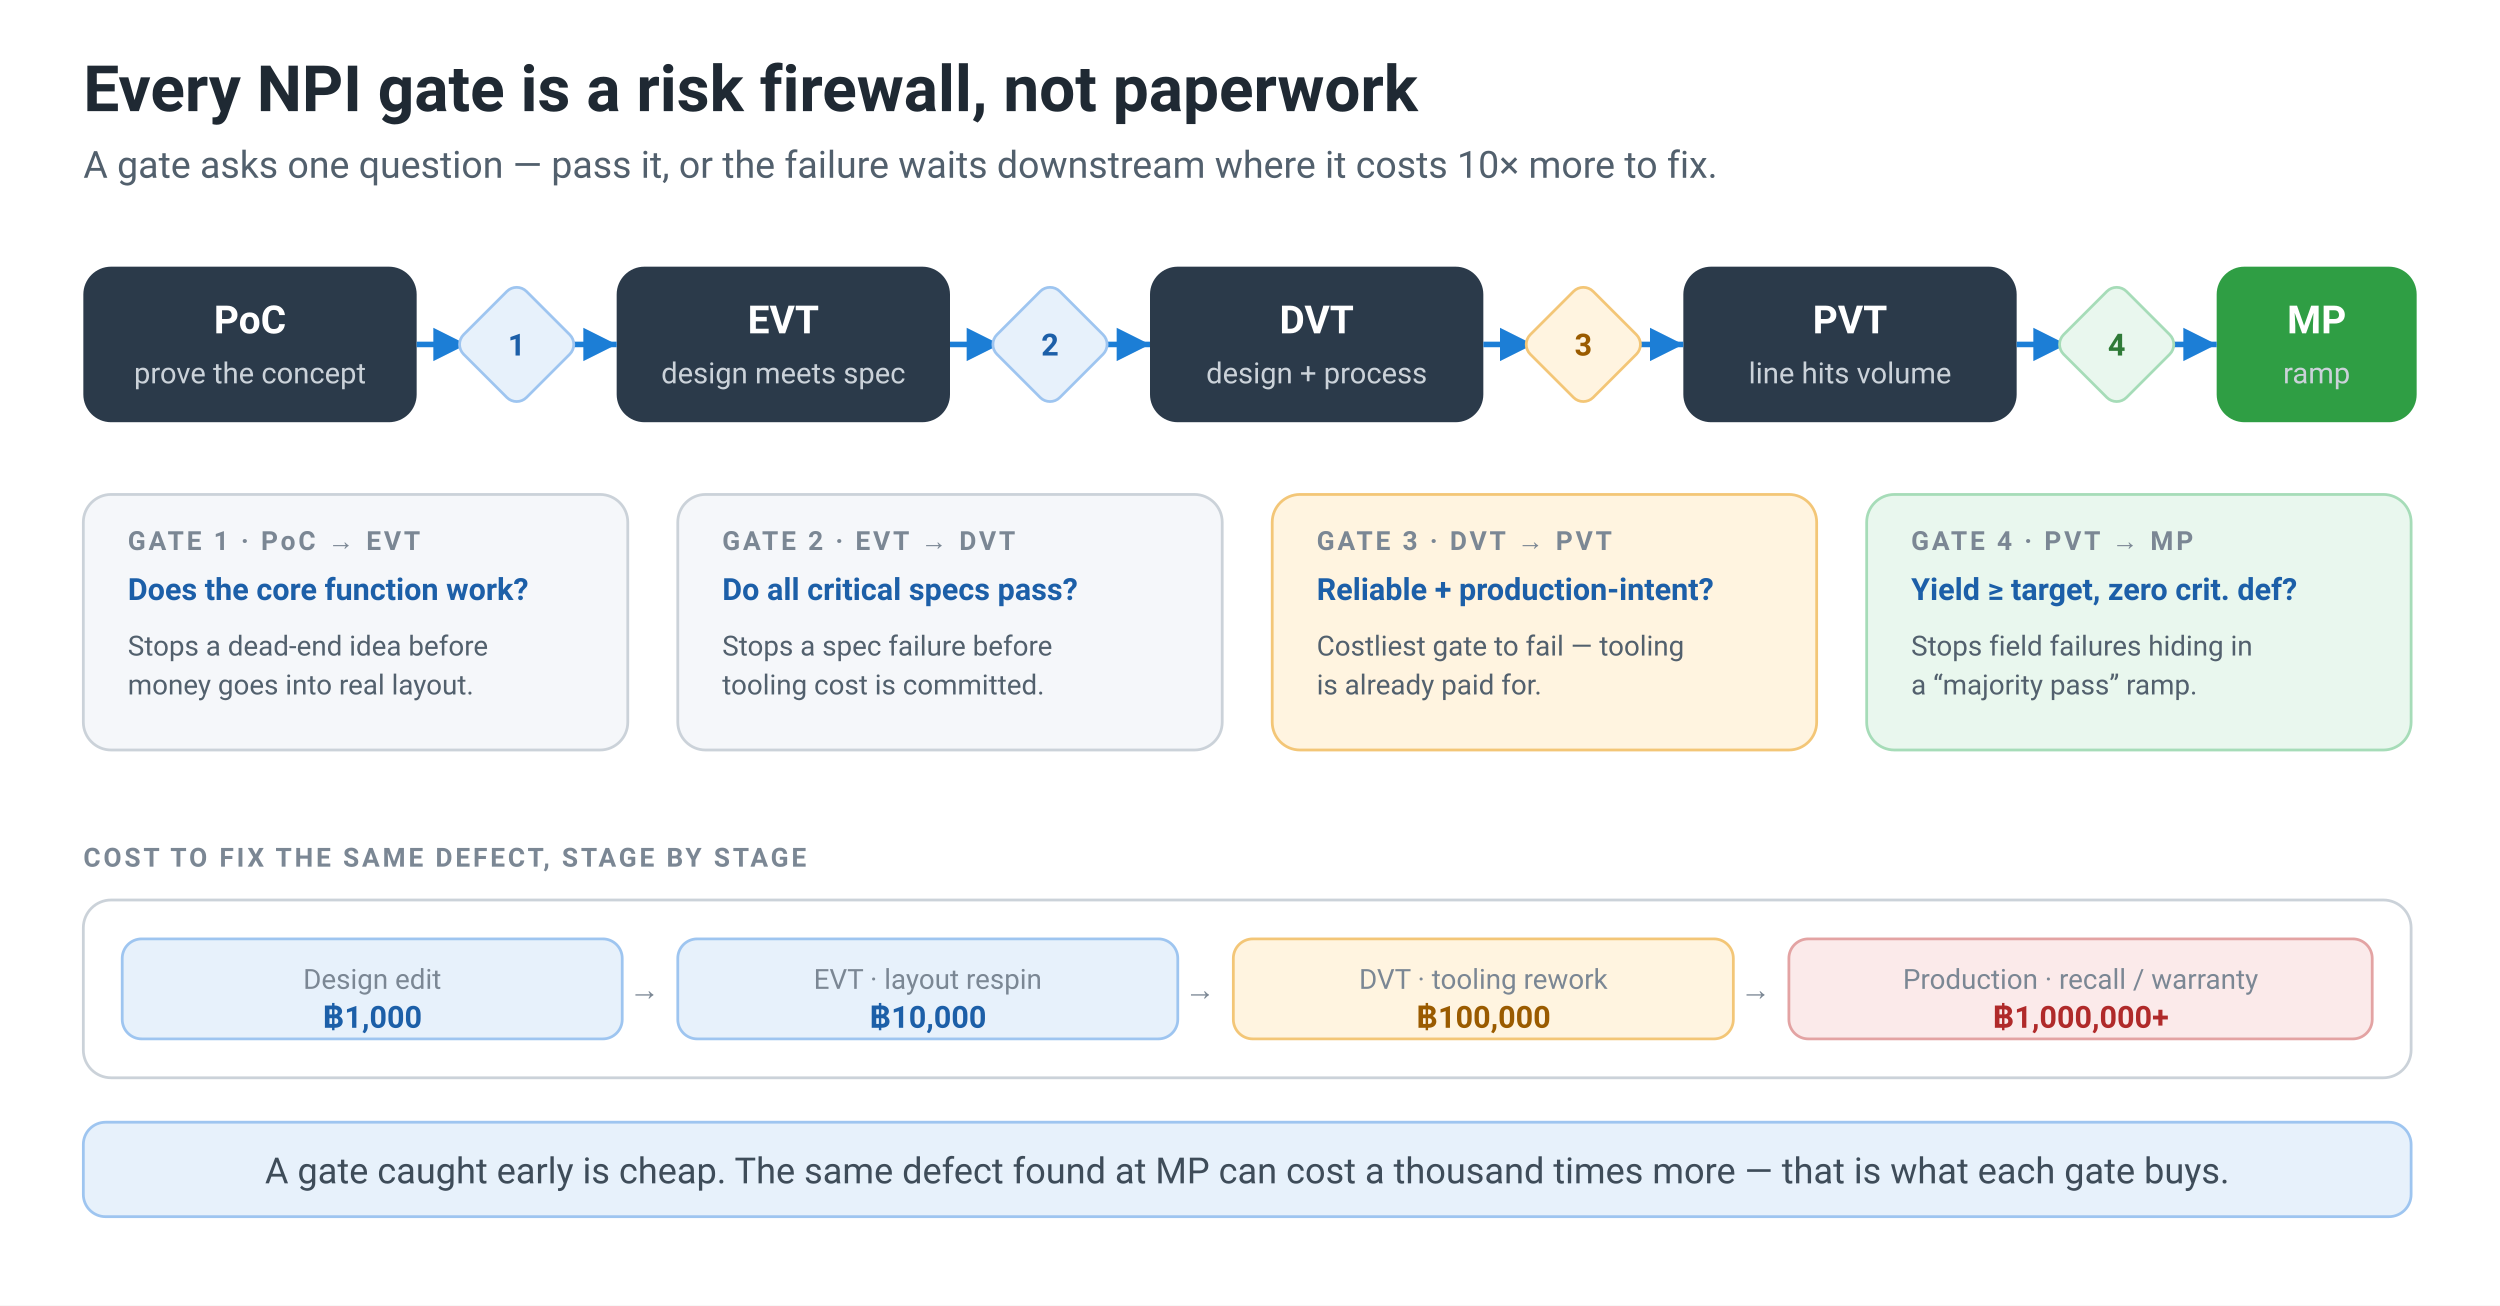
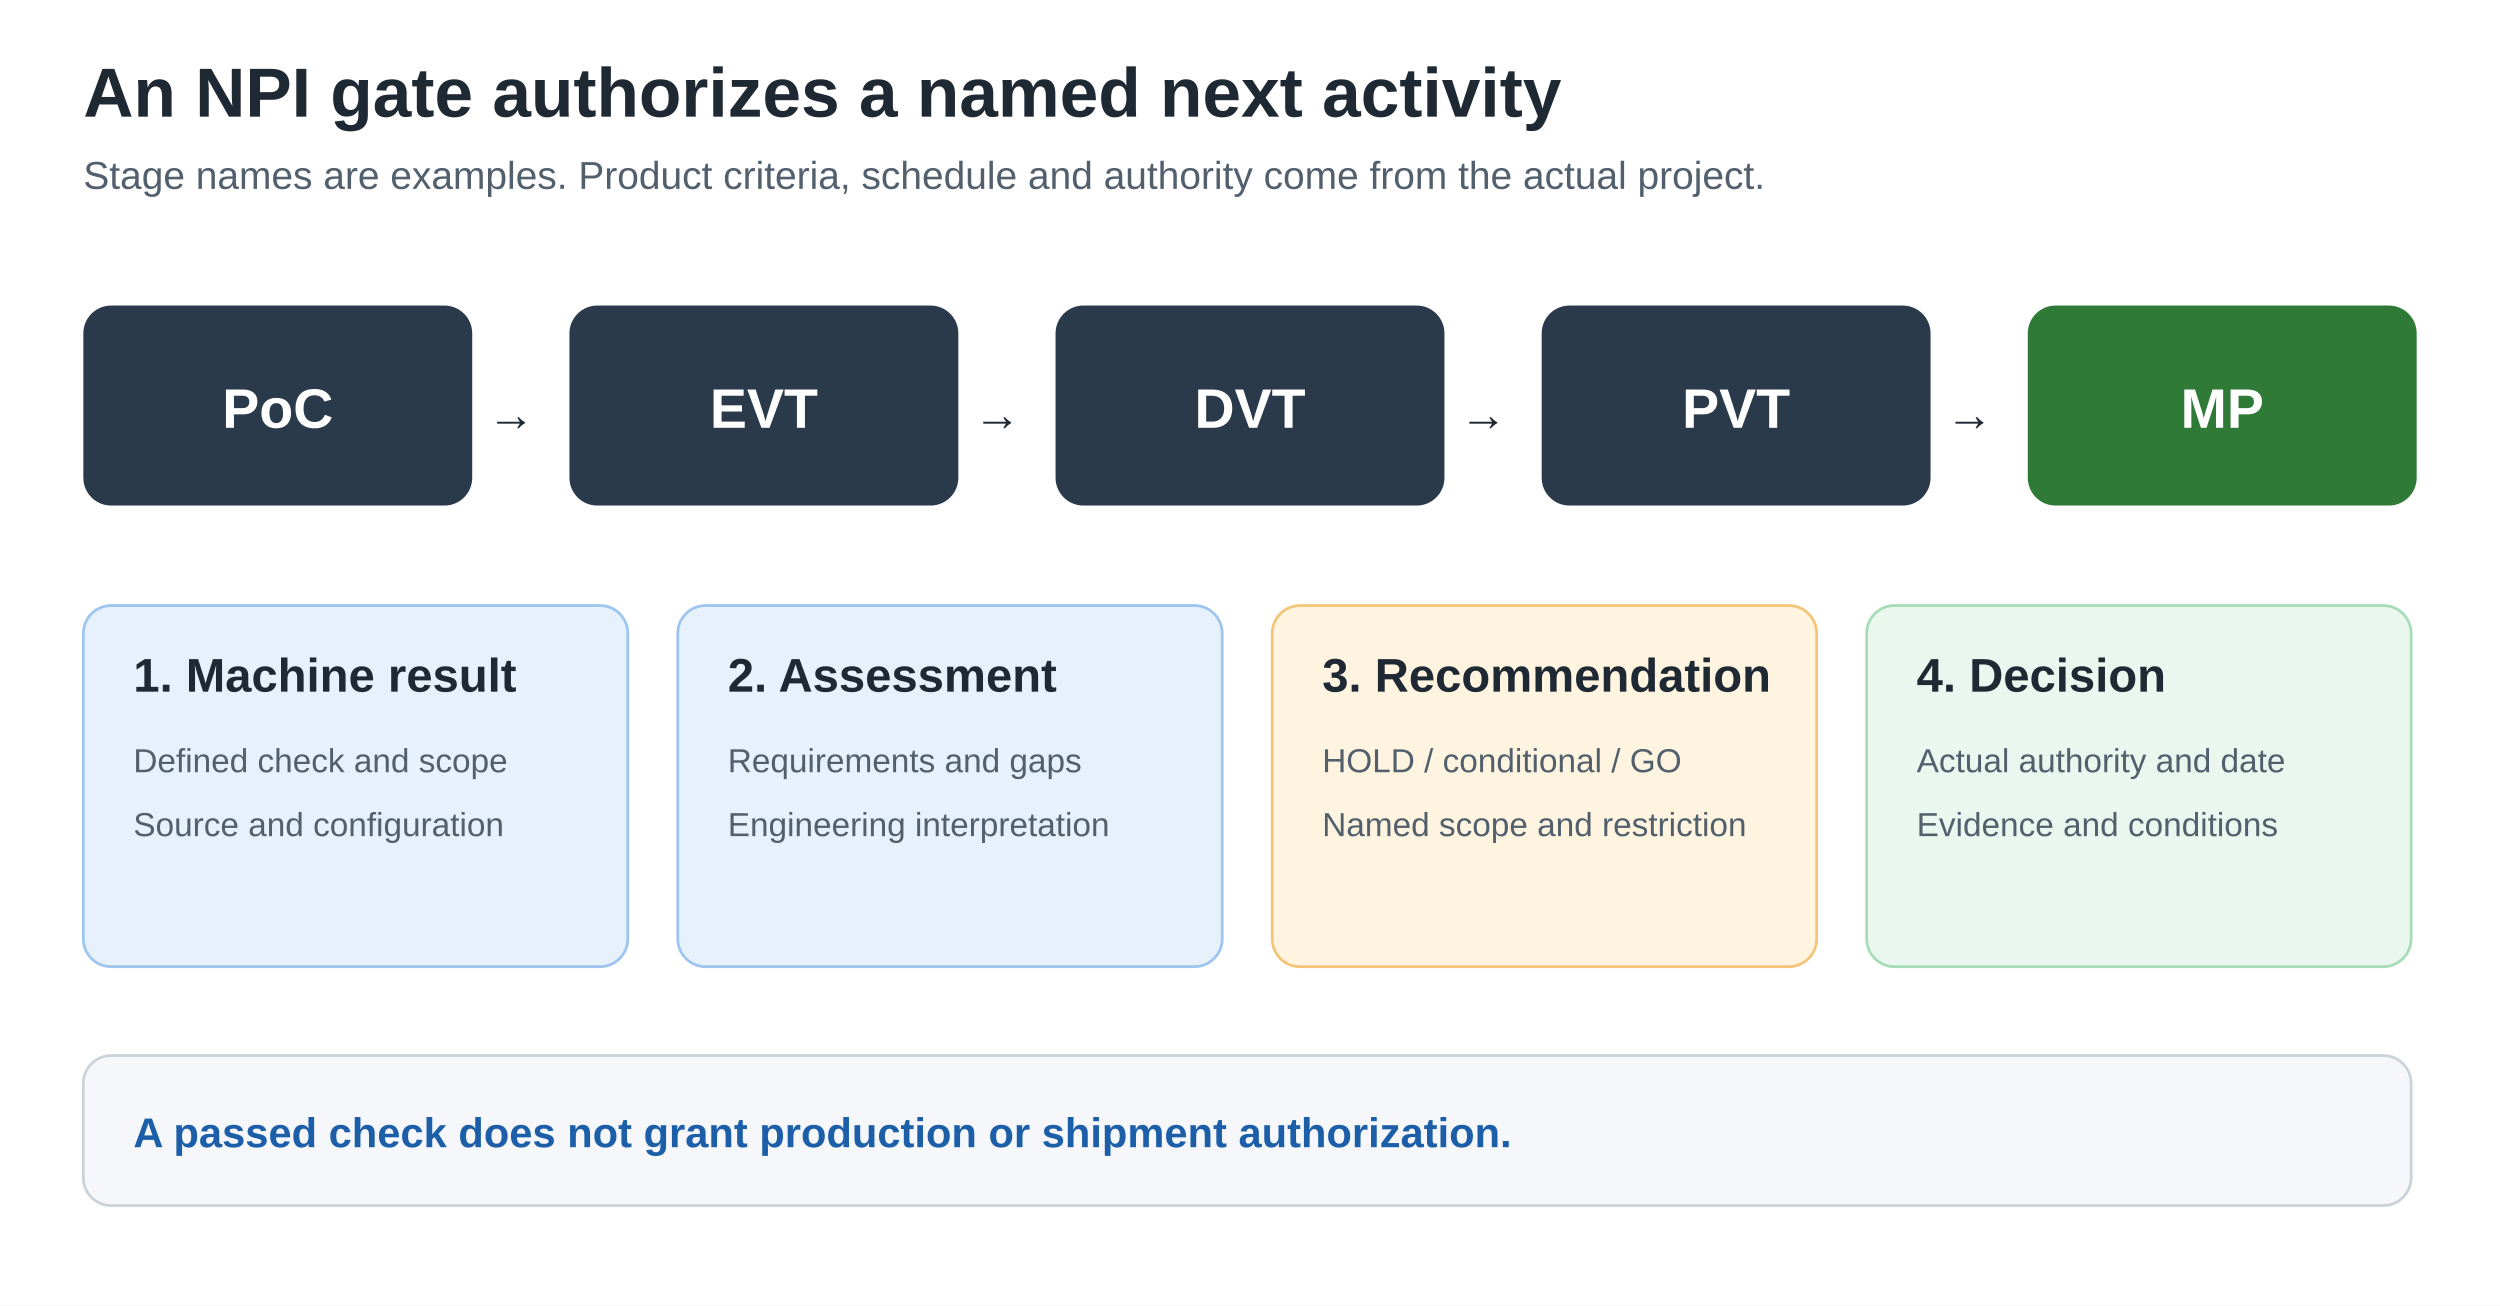
- <svg xmlns="http://www.w3.org/2000/svg" viewBox="0 0 900 470" width="900" height="470" role="img" aria-label="NPI stage-gate pipeline from PoC to Mass Production: each gate is a risk firewall answering one question, and the cost to fix grows tenfold per stage">
-   <style>
-     text{font-family:'Segoe UI',Roboto,'Helvetica Neue',Arial,sans-serif}
-     .title{font-size:23px;font-weight:700;fill:#1f2933}
-     .sub{font-size:13.5px;fill:#52606d}
-     .stage{font-size:14px;font-weight:700;fill:#ffffff}
-     .stsub{font-size:10.5px;fill:#cbd2d9}
-     .gq{font-size:11px;font-weight:700;fill:#1c5fa8}
-     .gp{font-size:10px;fill:#52606d}
-     .glbl{font-size:9.5px;font-weight:700;letter-spacing:1px;fill:#7b8794}
-     .cost{font-size:11px;font-weight:700}
-     .costlbl{font-size:10px;fill:#7b8794}
-     .foot{font-size:13px;fill:#3e4c59}
-   </style>
-   <rect width="900" height="470" fill="#ffffff" />
-   <text x="30" y="40" class="title">Every NPI gate is a risk firewall, not paperwork</text>
-   <text x="30" y="64" class="sub">A gate asks one question — pass it, or the failure waits downstream where it costs 10× more to fix.</text>
-   <defs>
-     <marker id="ga" markerWidth="9" markerHeight="9" refX="6" refY="3" orient="auto">
-       <path d="M0,0 L6,3 L0,6 z" fill="#1c7ed6" />
-     </marker>
-   </defs>
-   <rect x="30" y="96" width="120" height="56" rx="10" fill="#2b3a4a" />
-   <text x="90" y="120" text-anchor="middle" class="stage">PoC</text>
-   <text x="90" y="138" text-anchor="middle" class="stsub">prove the concept</text>
-   <rect x="222" y="96" width="120" height="56" rx="10" fill="#2b3a4a" />
-   <text x="282" y="120" text-anchor="middle" class="stage">EVT</text>
-   <text x="282" y="138" text-anchor="middle" class="stsub">design meets spec</text>
-   <rect x="414" y="96" width="120" height="56" rx="10" fill="#2b3a4a" />
-   <text x="474" y="120" text-anchor="middle" class="stage">DVT</text>
-   <text x="474" y="138" text-anchor="middle" class="stsub">design + process</text>
-   <rect x="606" y="96" width="120" height="56" rx="10" fill="#2b3a4a" />
-   <text x="666" y="120" text-anchor="middle" class="stage">PVT</text>
-   <text x="666" y="138" text-anchor="middle" class="stsub">line hits volume</text>
-   <rect x="798" y="96" width="72" height="56" rx="10" fill="#2f9e44" />
-   <text x="834" y="120" text-anchor="middle" class="stage">MP</text>
-   <text x="834" y="138" text-anchor="middle" class="stsub">ramp</text>
-   <path d="M150 124 L168 124" fill="none" stroke="#1c7ed6" stroke-width="2" marker-end="url(#ga)" />
-   <path d="M204 124 L222 124" fill="none" stroke="#1c7ed6" stroke-width="2" marker-end="url(#ga)" />
-   <path d="M342 124 L360 124" fill="none" stroke="#1c7ed6" stroke-width="2" marker-end="url(#ga)" />
-   <path d="M396 124 L414 124" fill="none" stroke="#1c7ed6" stroke-width="2" marker-end="url(#ga)" />
-   <path d="M534 124 L552 124" fill="none" stroke="#1c7ed6" stroke-width="2" marker-end="url(#ga)" />
-   <path d="M588 124 L606 124" fill="none" stroke="#1c7ed6" stroke-width="2" marker-end="url(#ga)" />
-   <path d="M726 124 L744 124" fill="none" stroke="#1c7ed6" stroke-width="2" marker-end="url(#ga)" />
-   <path d="M780 124 L798 124" fill="none" stroke="#1c7ed6" stroke-width="2" marker-end="url(#ga)" />
-   <rect x="170" y="108" width="32" height="32" rx="5" transform="rotate(45 186 124)" fill="#e7f1fb" stroke="#9ec5f0" />
-   <text x="186" y="128" text-anchor="middle" class="cost" fill="#1c5fa8" font-size="13">1</text>
-   <rect x="362" y="108" width="32" height="32" rx="5" transform="rotate(45 378 124)" fill="#e7f1fb" stroke="#9ec5f0" />
-   <text x="378" y="128" text-anchor="middle" class="cost" fill="#1c5fa8" font-size="13">2</text>
-   <rect x="554" y="108" width="32" height="32" rx="5" transform="rotate(45 570 124)" fill="#fff4e0" stroke="#f3c677" />
-   <text x="570" y="128" text-anchor="middle" class="cost" fill="#9a5b00" font-size="13">3</text>
-   <rect x="746" y="108" width="32" height="32" rx="5" transform="rotate(45 762 124)" fill="#e9f7ee" stroke="#a6dcb8" />
-   <text x="762" y="128" text-anchor="middle" class="cost" fill="#2f7a37" font-size="13">4</text>
-   <rect x="30" y="178" width="196" height="92" rx="10" fill="#f5f7fa" stroke="#cbd2d9" />
-   <text x="46" y="198" class="glbl">GATE 1 · PoC → EVT</text>
-   <text x="46" y="216" class="gq">Does the core function work?</text>
-   <text x="46" y="236" class="gp">Stops a dead-end idea before</text>
-   <text x="46" y="250" class="gp">money goes into real layout.</text>
-   <rect x="244" y="178" width="196" height="92" rx="10" fill="#f5f7fa" stroke="#cbd2d9" />
-   <text x="260" y="198" class="glbl">GATE 2 · EVT → DVT</text>
-   <text x="260" y="216" class="gq">Do all critical specs pass?</text>
-   <text x="260" y="236" class="gp">Stops a spec failure before</text>
-   <text x="260" y="250" class="gp">tooling cost is committed.</text>
-   <rect x="458" y="178" width="196" height="92" rx="10" fill="#fff4e0" stroke="#f3c677" />
-   <text x="474" y="198" class="glbl" fill="#9a5b00">GATE 3 · DVT → PVT</text>
-   <text x="474" y="216" class="gq" fill="#9a5b00">Reliable + production-intent?</text>
-   <text x="474" y="236" class="gp">Costliest gate to fail — tooling</text>
-   <text x="474" y="250" class="gp">is already paid for.</text>
-   <rect x="672" y="178" width="196" height="92" rx="10" fill="#e9f7ee" stroke="#a6dcb8" />
-   <text x="688" y="198" class="glbl" fill="#2f7a37">GATE 4 · PVT → MP</text>
-   <text x="688" y="216" class="gq" fill="#2f7a37">Yield ≥ target, zero crit. def?</text>
-   <text x="688" y="236" class="gp">Stops field failures hiding in</text>
-   <text x="688" y="250" class="gp">a “majority pass” ramp.</text>
-   <text x="30" y="312" class="glbl">COST TO FIX THE SAME DEFECT, STAGE BY STAGE</text>
-   <rect x="30" y="324" width="838" height="64" rx="10" fill="#ffffff" stroke="#cbd2d9" />
-   <rect x="44" y="338" width="180" height="36" rx="7" fill="#e7f1fb" stroke="#9ec5f0" />
-   <text x="134" y="356" text-anchor="middle" class="costlbl">Design edit</text>
-   <text x="134" y="370" text-anchor="middle" class="cost" fill="#1c5fa8">฿1,000</text>
-   <text x="232" y="360" text-anchor="middle" class="cost" fill="#7b8794">→</text>
-   <rect x="244" y="338" width="180" height="36" rx="7" fill="#e7f1fb" stroke="#9ec5f0" />
-   <text x="334" y="356" text-anchor="middle" class="costlbl">EVT · layout respin</text>
-   <text x="334" y="370" text-anchor="middle" class="cost" fill="#1c5fa8">฿10,000</text>
-   <text x="432" y="360" text-anchor="middle" class="cost" fill="#7b8794">→</text>
-   <rect x="444" y="338" width="180" height="36" rx="7" fill="#fff4e0" stroke="#f3c677" />
-   <text x="534" y="356" text-anchor="middle" class="costlbl">DVT · tooling rework</text>
-   <text x="534" y="370" text-anchor="middle" class="cost" fill="#9a5b00">฿100,000</text>
-   <text x="632" y="360" text-anchor="middle" class="cost" fill="#7b8794">→</text>
-   <rect x="644" y="338" width="210" height="36" rx="7" fill="#fbeaea" stroke="#e3a3a3" />
-   <text x="749" y="356" text-anchor="middle" class="costlbl">Production · recall / warranty</text>
-   <text x="749" y="370" text-anchor="middle" class="cost" fill="#b02a2a">฿1,000,000+</text>
-   <rect x="30" y="404" width="838" height="34" rx="8" fill="#e7f1fb" stroke="#9ec5f0" />
-   <text x="449" y="426" text-anchor="middle" class="foot">A gate caught early is cheap. The same defect found at MP can cost a thousand times more — that is what each gate buys.</text>
+ <svg xmlns="http://www.w3.org/2000/svg" viewBox="0 0 900 470" role="img" aria-label="Illustrative NPI stages with separate evidence, assessment, recommendation and authorized decision at each handoff">
+   <style>text{font-family:Segoe UI,Arial,sans-serif;fill:#1f2933}.title{font-size:25px;font-weight:700}.sub{font-size:14px;fill:#52606d}.stage{font-size:20px;font-weight:700;fill:#fff}.small{font-size:12px;fill:#52606d}.head{font-size:17px;font-weight:700}.foot{font-size:15px;font-weight:700;fill:#1c5fa8}</style>
+   <rect width="900" height="470" fill="#fff" />
+   <text x="30" y="42" class="title">An NPI gate authorizes a named next activity</text>
+   <text x="30" y="68" class="sub">Stage names are examples. Product criteria, schedule and authority come from the actual project.</text>
+   <rect x="30" y="110" width="140" height="72" rx="10" fill="#2b3a4a" />
+   <text x="100" y="154" text-anchor="middle" class="stage">PoC</text>
+   <rect x="205" y="110" width="140" height="72" rx="10" fill="#2b3a4a" />
+   <text x="275" y="154" text-anchor="middle" class="stage">EVT</text>
+   <rect x="380" y="110" width="140" height="72" rx="10" fill="#2b3a4a" />
+   <text x="450" y="154" text-anchor="middle" class="stage">DVT</text>
+   <rect x="555" y="110" width="140" height="72" rx="10" fill="#2b3a4a" />
+   <text x="625" y="154" text-anchor="middle" class="stage">PVT</text>
+   <rect x="730" y="110" width="140" height="72" rx="10" fill="#2f7a37" />
+   <text x="800" y="154" text-anchor="middle" class="stage">MP</text>
+   <text x="184" y="155" text-anchor="middle" class="head">→</text>
+   <text x="359" y="155" text-anchor="middle" class="head">→</text>
+   <text x="534" y="155" text-anchor="middle" class="head">→</text>
+   <text x="709" y="155" text-anchor="middle" class="head">→</text>
+   <rect x="30" y="218" width="196" height="130" rx="10" fill="#e7f1fb" stroke="#9ec5f0" />
+   <text x="48" y="249" class="head">1. Machine result</text>
+   <text x="48" y="278" class="small">Defined check and scope</text>
+   <text x="48" y="301" class="small">Source and configuration</text>
+   <rect x="244" y="218" width="196" height="130" rx="10" fill="#e7f1fb" stroke="#9ec5f0" />
+   <text x="262" y="249" class="head">2. Assessment</text>
+   <text x="262" y="278" class="small">Requirements and gaps</text>
+   <text x="262" y="301" class="small">Engineering interpretation</text>
+   <rect x="458" y="218" width="196" height="130" rx="10" fill="#fff4e0" stroke="#f3c677" />
+   <text x="476" y="249" class="head">3. Recommendation</text>
+   <text x="476" y="278" class="small">HOLD / conditional / GO</text>
+   <text x="476" y="301" class="small">Named scope and restriction</text>
+   <rect x="672" y="218" width="196" height="130" rx="10" fill="#e9f7ee" stroke="#a6dcb8" />
+   <text x="690" y="249" class="head">4. Decision</text>
+   <text x="690" y="278" class="small">Actual authority and date</text>
+   <text x="690" y="301" class="small">Evidence and conditions</text>
+   <rect x="30" y="380" width="838" height="54" rx="10" fill="#f5f7fa" stroke="#cbd2d9" />
+   <text x="48" y="413" class="foot">A passed check does not grant production or shipment authorization.</text>
</svg>
